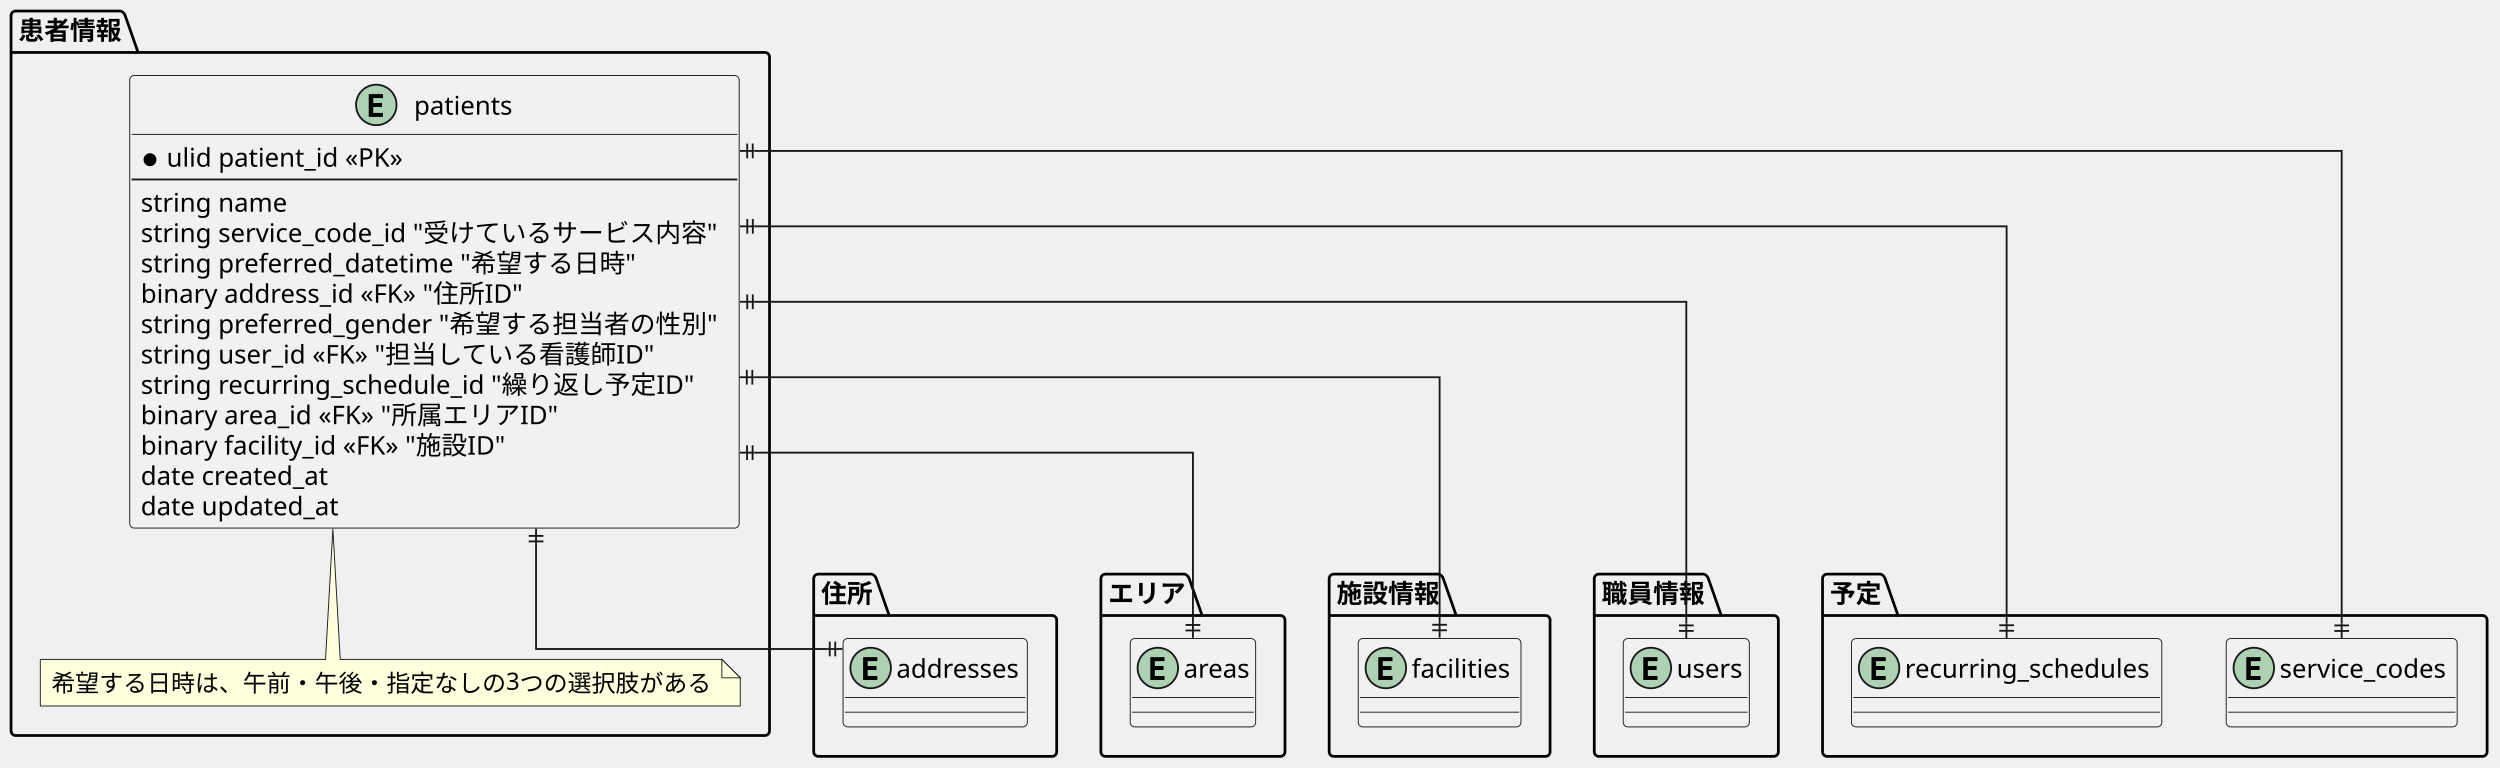
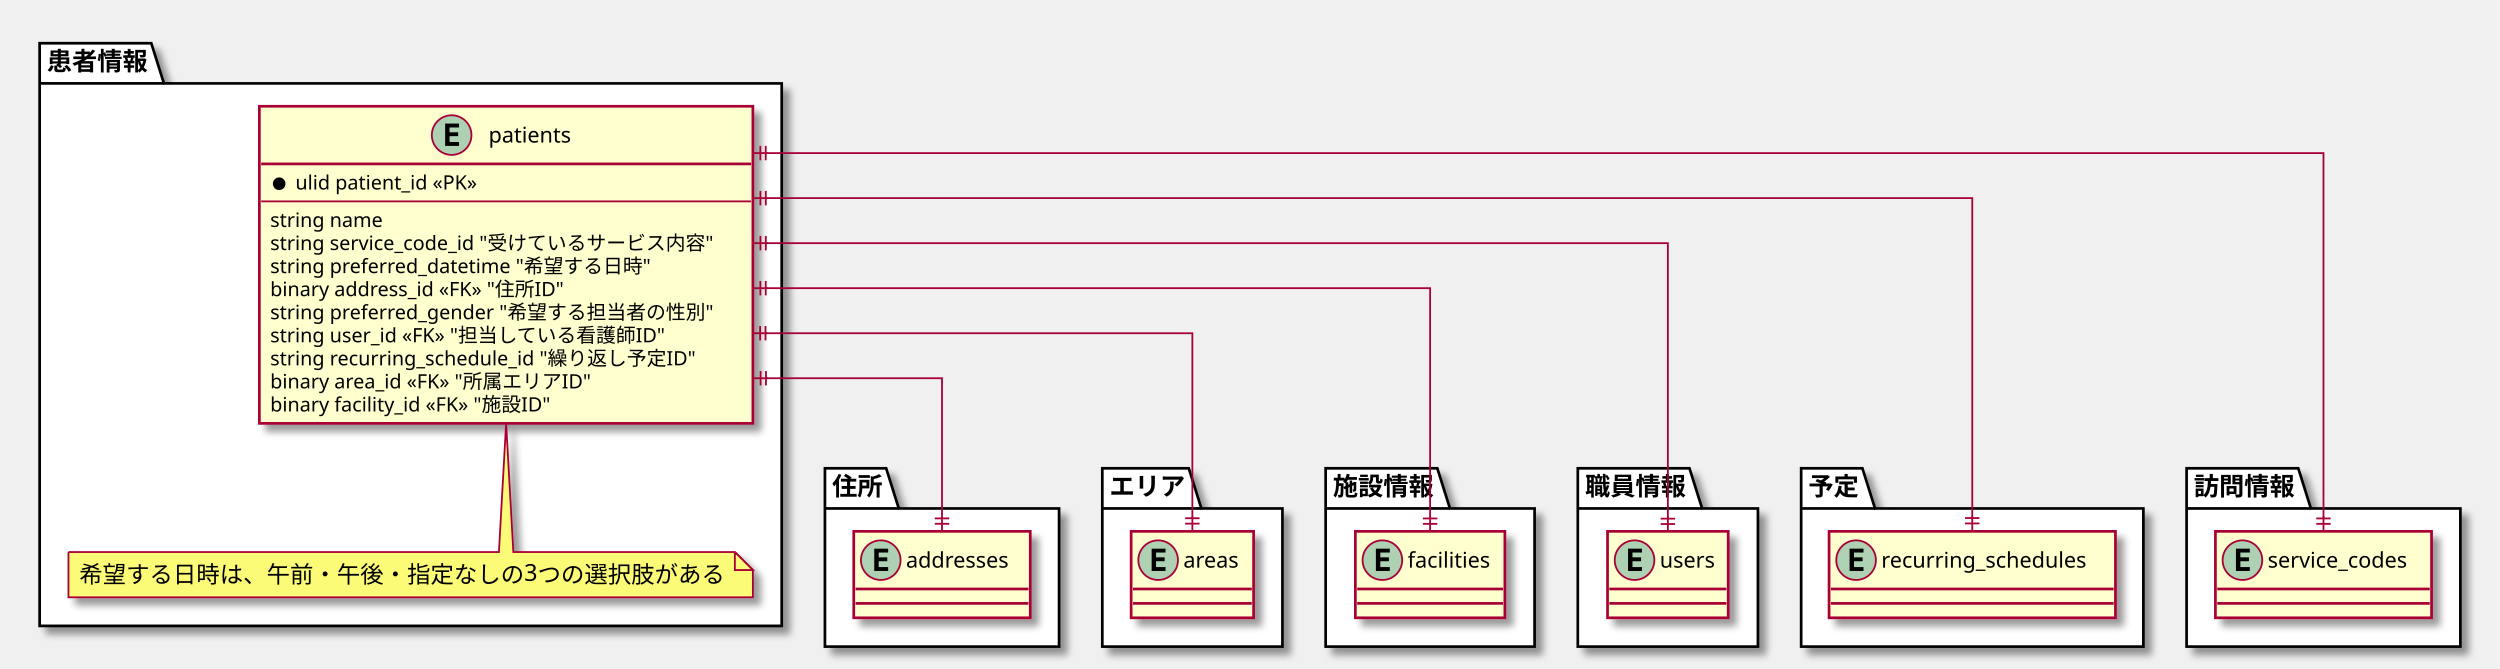
- <svg xmlns="http://www.w3.org/2000/svg" contentStyleType="text/css" height="417px" preserveAspectRatio="none" style="width:1358px;height:417px;background:#FFFFFF;" version="1.1" viewBox="0 0 1358 417" width="1358px" zoomAndPan="magnify">
-   <defs />
+ <svg xmlns="http://www.w3.org/2000/svg" contentScriptType="application/ecmascript" contentStyleType="text/css" height="371px" preserveAspectRatio="none" style="width:1388px;height:371px;" version="1.1" viewBox="0 0 1388 371" width="1388px" zoomAndPan="magnify">
+   <defs>
+     <filter height="300%" id="f12439yhw3rvkp" width="300%" x="-1" y="-1">
+       <feGaussianBlur result="blurOut" stdDeviation="2.0" />
+       <feColorMatrix in="blurOut" result="blurOut2" type="matrix" values="0 0 0 0 0 0 0 0 0 0 0 0 0 0 0 0 0 0 .4 0" />
+       <feOffset dx="4.0" dy="4.0" in="blurOut2" result="blurOut3" />
+       <feBlend in="SourceGraphic" in2="blurOut3" mode="normal" />
+     </filter>
+   </defs>
  <g>
-     <g id="cluster_患者情報">
-       <path d="M8.5,6 L65.5,6 A3.75,3.75 0 0 1 68,8.5 L75,28.488 L415.5,28.488 A2.5,2.5 0 0 1 418,30.988 L418,397.02 A2.5,2.5 0 0 1 415.5,399.52 L8.5,399.52 A2.5,2.5 0 0 1 6,397.02 L6,8.5 A2.5,2.5 0 0 1 8.5,6 " fill="none" style="stroke:#000000;stroke-width:1.5;" />
-       <line style="stroke:#000000;stroke-width:1.5;" x1="6" x2="75" y1="28.488" y2="28.488" />
-       <text fill="#000000" font-family="sans-serif" font-size="14" font-weight="bold" lengthAdjust="spacing" textLength="56" x="10" y="21.535">患者情報</text>
-     </g>
-     <g id="cluster_住所">
-       <path d="M444.5,311.86 L473.5,311.86 A3.75,3.75 0 0 1 476,314.36 L483,334.348 L571.5,334.348 A2.5,2.5 0 0 1 574,336.848 L574,408.36 A2.5,2.5 0 0 1 571.5,410.86 L444.5,410.86 A2.5,2.5 0 0 1 442,408.36 L442,314.36 A2.5,2.5 0 0 1 444.5,311.86 " fill="none" style="stroke:#000000;stroke-width:1.5;" />
-       <line style="stroke:#000000;stroke-width:1.5;" x1="442" x2="483" y1="334.348" y2="334.348" />
-       <text fill="#000000" font-family="sans-serif" font-size="14" font-weight="bold" lengthAdjust="spacing" textLength="28" x="446" y="327.395">住所</text>
-     </g>
-     <g id="cluster_エリア">
-       <path d="M600.5,311.86 L643.5,311.86 A3.75,3.75 0 0 1 646,314.36 L653,334.348 L695.5,334.348 A2.5,2.5 0 0 1 698,336.848 L698,408.36 A2.5,2.5 0 0 1 695.5,410.86 L600.5,410.86 A2.5,2.5 0 0 1 598,408.36 L598,314.36 A2.5,2.5 0 0 1 600.5,311.86 " fill="none" style="stroke:#000000;stroke-width:1.5;" />
-       <line style="stroke:#000000;stroke-width:1.5;" x1="598" x2="653" y1="334.348" y2="334.348" />
-       <text fill="#000000" font-family="sans-serif" font-size="14" font-weight="bold" lengthAdjust="spacing" textLength="42" x="602" y="327.395">エリア</text>
-     </g>
-     <g id="cluster_施設情報">
-       <path d="M724.5,311.86 L781.5,311.86 A3.75,3.75 0 0 1 784,314.36 L791,334.348 L839.5,334.348 A2.5,2.5 0 0 1 842,336.848 L842,408.36 A2.5,2.5 0 0 1 839.5,410.86 L724.5,410.86 A2.5,2.5 0 0 1 722,408.36 L722,314.36 A2.5,2.5 0 0 1 724.5,311.86 " fill="none" style="stroke:#000000;stroke-width:1.5;" />
-       <line style="stroke:#000000;stroke-width:1.5;" x1="722" x2="791" y1="334.348" y2="334.348" />
-       <text fill="#000000" font-family="sans-serif" font-size="14" font-weight="bold" lengthAdjust="spacing" textLength="56" x="726" y="327.395">施設情報</text>
-     </g>
-     <g id="cluster_職員情報">
-       <path d="M868.5,311.86 L925.5,311.86 A3.75,3.75 0 0 1 928,314.36 L935,334.348 L963.5,334.348 A2.5,2.5 0 0 1 966,336.848 L966,408.36 A2.5,2.5 0 0 1 963.5,410.86 L868.5,410.86 A2.5,2.5 0 0 1 866,408.36 L866,314.36 A2.5,2.5 0 0 1 868.5,311.86 " fill="none" style="stroke:#000000;stroke-width:1.5;" />
-       <line style="stroke:#000000;stroke-width:1.5;" x1="866" x2="935" y1="334.348" y2="334.348" />
-       <text fill="#000000" font-family="sans-serif" font-size="14" font-weight="bold" lengthAdjust="spacing" textLength="56" x="870" y="327.395">職員情報</text>
-     </g>
-     <g id="cluster_予定">
-       <path d="M992.5,311.86 L1021.5,311.86 A3.75,3.75 0 0 1 1024,314.36 L1031,334.348 L1348.5,334.348 A2.5,2.5 0 0 1 1351,336.848 L1351,408.36 A2.5,2.5 0 0 1 1348.5,410.86 L992.5,410.86 A2.5,2.5 0 0 1 990,408.36 L990,314.36 A2.5,2.5 0 0 1 992.5,311.86 " fill="none" style="stroke:#000000;stroke-width:1.5;" />
-       <line style="stroke:#000000;stroke-width:1.5;" x1="990" x2="1031" y1="334.348" y2="334.348" />
-       <text fill="#000000" font-family="sans-serif" font-size="14" font-weight="bold" lengthAdjust="spacing" textLength="28" x="994" y="327.395">予定</text>
-     </g>
-     <g id="elem_patients">
-       <rect codeLine="4" fill="#F1F1F1" height="245.859" id="patients" rx="2.5" ry="2.5" style="stroke:#181818;stroke-width:0.5;" width="331.054" x="70.47" y="41" />
-       <ellipse cx="204.403" cy="57" fill="#ADD1B2" rx="11" ry="11" style="stroke:#181818;stroke-width:1.0;" />
-       <path d="M208.017,63.5 L200.298,63.5 L200.298,51.107 L208.017,51.107 L208.017,53.265 L202.746,53.265 L202.746,55.938 L207.519,55.938 L207.519,58.096 L202.746,58.096 L202.746,61.342 L208.017,61.342 Z " fill="#000000" />
-       <text fill="#000000" font-family="sans-serif" font-size="14" lengthAdjust="spacing" textLength="54.688" x="224.903" y="62.291">patients</text>
-       <line style="stroke:#181818;stroke-width:0.5;" x1="71.47" x2="400.524" y1="73" y2="73" />
-       <ellipse cx="81.47" cy="86.744" fill="#000000" rx="3" ry="3" style="stroke:#000000;stroke-width:1.0;" />
-       <text fill="#000000" font-family="sans-serif" font-size="14" lengthAdjust="spacing" textLength="133.41" x="90.47" y="90.535">ulid patient_id «PK»</text>
-       <line style="stroke:#181818;stroke-width:1.0;" x1="71.47" x2="400.524" y1="97.488" y2="97.488" />
-       <text fill="#000000" font-family="sans-serif" font-size="14" lengthAdjust="spacing" textLength="81.286" x="76.47" y="115.023">string name</text>
-       <text fill="#000000" font-family="sans-serif" font-size="14" lengthAdjust="spacing" textLength="319.054" x="76.47" y="131.512">string service_code_id "受けているサービス内容"</text>
-       <text fill="#000000" font-family="sans-serif" font-size="14" lengthAdjust="spacing" textLength="272.973" x="76.47" y="148">string preferred_datetime "希望する日時"</text>
-       <text fill="#000000" font-family="sans-serif" font-size="14" lengthAdjust="spacing" textLength="212.919" x="76.47" y="164.488">binary address_id «FK» "住所ID"</text>
-       <text fill="#000000" font-family="sans-serif" font-size="14" lengthAdjust="spacing" textLength="316.798" x="76.47" y="180.977">string preferred_gender "希望する担当者の性別"</text>
-       <text fill="#000000" font-family="sans-serif" font-size="14" lengthAdjust="spacing" textLength="284.361" x="76.47" y="197.465">string user_id «FK» "担当している看護師ID"</text>
-       <text fill="#000000" font-family="sans-serif" font-size="14" lengthAdjust="spacing" textLength="306.715" x="76.47" y="213.953">string recurring_schedule_id "繰り返し予定ID"</text>
-       <text fill="#000000" font-family="sans-serif" font-size="14" lengthAdjust="spacing" textLength="230.754" x="76.47" y="230.441">binary area_id «FK» "所属エリアID"</text>
-       <text fill="#000000" font-family="sans-serif" font-size="14" lengthAdjust="spacing" textLength="204.504" x="76.47" y="246.93">binary facility_id «FK» "施設ID"</text>
-       <text fill="#000000" font-family="sans-serif" font-size="14" lengthAdjust="spacing" textLength="104.255" x="76.47" y="263.418">date created_at</text>
-       <text fill="#000000" font-family="sans-serif" font-size="14" lengthAdjust="spacing" textLength="109.867" x="76.47" y="279.906">date updated_at</text>
-     </g>
-     <g id="elem_GMN4">
-       <path d="M21.89,358.2 L21.89,383.51 A0,0 0 0 0 21.89,383.51 L402.11,383.51 A0,0 0 0 0 402.11,383.51 L402.11,368.2 L392.11,358.2 L184.82,358.2 L180.82,287.29 L176.82,358.2 L21.89,358.2 A0,0 0 0 0 21.89,358.2 " fill="#FEFFDD" style="stroke:#181818;stroke-width:0.5;" />
-       <path d="M392.11,358.2 L392.11,368.2 L402.11,368.2 L392.11,358.2 " fill="#FEFFDD" style="stroke:#181818;stroke-width:0.5;" />
-       <text fill="#000000" font-family="sans-serif" font-size="13" lengthAdjust="spacing" textLength="359.22" x="27.89" y="375.768">希望する日時は、午前・午後・指定なしの3つの選択肢がある</text>
-     </g>
-     <g id="elem_addresses">
-       <rect codeLine="25" fill="#F1F1F1" height="48" id="addresses" rx="2.5" ry="2.5" style="stroke:#181818;stroke-width:0.5;" width="100.093" x="457.95" y="346.86" />
-       <ellipse cx="472.95" cy="362.86" fill="#ADD1B2" rx="11" ry="11" style="stroke:#181818;stroke-width:1.0;" />
-       <path d="M476.564,369.36 L468.844,369.36 L468.844,356.967 L476.564,356.967 L476.564,359.125 L471.293,359.125 L471.293,361.798 L476.066,361.798 L476.066,363.956 L471.293,363.956 L471.293,367.202 L476.564,367.202 Z " fill="#000000" />
-       <text fill="#000000" font-family="sans-serif" font-size="14" lengthAdjust="spacing" textLength="68.093" x="486.95" y="368.151">addresses</text>
-       <line style="stroke:#181818;stroke-width:0.5;" x1="458.95" x2="557.043" y1="378.86" y2="378.86" />
-       <line style="stroke:#181818;stroke-width:0.5;" x1="458.95" x2="557.043" y1="386.86" y2="386.86" />
-     </g>
-     <g id="elem_areas">
-       <rect codeLine="29" fill="#F1F1F1" height="48" id="areas" rx="2.5" ry="2.5" style="stroke:#181818;stroke-width:0.5;" width="68.128" x="613.94" y="346.86" />
-       <ellipse cx="628.94" cy="362.86" fill="#ADD1B2" rx="11" ry="11" style="stroke:#181818;stroke-width:1.0;" />
-       <path d="M632.554,369.36 L624.835,369.36 L624.835,356.967 L632.554,356.967 L632.554,359.125 L627.283,359.125 L627.283,361.798 L632.056,361.798 L632.056,363.956 L627.283,363.956 L627.283,367.202 L632.554,367.202 Z " fill="#000000" />
-       <text fill="#000000" font-family="sans-serif" font-size="14" lengthAdjust="spacing" textLength="36.128" x="642.94" y="368.151">areas</text>
-       <line style="stroke:#181818;stroke-width:0.5;" x1="614.94" x2="681.068" y1="378.86" y2="378.86" />
-       <line style="stroke:#181818;stroke-width:0.5;" x1="614.94" x2="681.068" y1="386.86" y2="386.86" />
-     </g>
-     <g id="elem_facilities">
-       <rect codeLine="33" fill="#F1F1F1" height="48" id="facilities" rx="2.5" ry="2.5" style="stroke:#181818;stroke-width:0.5;" width="88.41" x="737.79" y="346.86" />
-       <ellipse cx="752.79" cy="362.86" fill="#ADD1B2" rx="11" ry="11" style="stroke:#181818;stroke-width:1.0;" />
-       <path d="M756.404,369.36 L748.684,369.36 L748.684,356.967 L756.404,356.967 L756.404,359.125 L751.133,359.125 L751.133,361.798 L755.906,361.798 L755.906,363.956 L751.133,363.956 L751.133,367.202 L756.404,367.202 Z " fill="#000000" />
-       <text fill="#000000" font-family="sans-serif" font-size="14" lengthAdjust="spacing" textLength="56.41" x="766.79" y="368.151">facilities</text>
-       <line style="stroke:#181818;stroke-width:0.5;" x1="738.79" x2="825.2" y1="378.86" y2="378.86" />
-       <line style="stroke:#181818;stroke-width:0.5;" x1="738.79" x2="825.2" y1="386.86" y2="386.86" />
-     </g>
-     <g id="elem_users">
-       <rect codeLine="37" fill="#F1F1F1" height="48" id="users" rx="2.5" ry="2.5" style="stroke:#181818;stroke-width:0.5;" width="68.49" x="881.75" y="346.86" />
-       <ellipse cx="896.75" cy="362.86" fill="#ADD1B2" rx="11" ry="11" style="stroke:#181818;stroke-width:1.0;" />
-       <path d="M900.364,369.36 L892.644,369.36 L892.644,356.967 L900.364,356.967 L900.364,359.125 L895.093,359.125 L895.093,361.798 L899.866,361.798 L899.866,363.956 L895.093,363.956 L895.093,367.202 L900.364,367.202 Z " fill="#000000" />
-       <text fill="#000000" font-family="sans-serif" font-size="14" lengthAdjust="spacing" textLength="36.49" x="910.75" y="368.151">users</text>
-       <line style="stroke:#181818;stroke-width:0.5;" x1="882.75" x2="949.24" y1="378.86" y2="378.86" />
-       <line style="stroke:#181818;stroke-width:0.5;" x1="882.75" x2="949.24" y1="386.86" y2="386.86" />
-     </g>
-     <g id="elem_recurring_schedules">
-       <rect codeLine="41" fill="#F1F1F1" height="48" id="recurring_schedules" rx="2.5" ry="2.5" style="stroke:#181818;stroke-width:0.5;" width="168.589" x="1005.71" y="346.86" />
-       <ellipse cx="1020.71" cy="362.86" fill="#ADD1B2" rx="11" ry="11" style="stroke:#181818;stroke-width:1.0;" />
-       <path d="M1024.324,369.36 L1016.605,369.36 L1016.605,356.967 L1024.324,356.967 L1024.324,359.125 L1019.053,359.125 L1019.053,361.798 L1023.826,361.798 L1023.826,363.956 L1019.053,363.956 L1019.053,367.202 L1024.324,367.202 Z " fill="#000000" />
-       <text fill="#000000" font-family="sans-serif" font-size="14" lengthAdjust="spacing" textLength="136.589" x="1034.71" y="368.151">recurring_schedules</text>
-       <line style="stroke:#181818;stroke-width:0.5;" x1="1006.71" x2="1173.299" y1="378.86" y2="378.86" />
-       <line style="stroke:#181818;stroke-width:0.5;" x1="1006.71" x2="1173.299" y1="386.86" y2="386.86" />
-     </g>
-     <g id="elem_service_codes">
-       <rect codeLine="42" fill="#F1F1F1" height="48" id="service_codes" rx="2.5" ry="2.5" style="stroke:#181818;stroke-width:0.5;" width="125.447" x="1209.28" y="346.86" />
-       <ellipse cx="1224.28" cy="362.86" fill="#ADD1B2" rx="11" ry="11" style="stroke:#181818;stroke-width:1.0;" />
-       <path d="M1227.894,369.36 L1220.175,369.36 L1220.175,356.967 L1227.894,356.967 L1227.894,359.125 L1222.623,359.125 L1222.623,361.798 L1227.396,361.798 L1227.396,363.956 L1222.623,363.956 L1222.623,367.202 L1227.894,367.202 Z " fill="#000000" />
-       <text fill="#000000" font-family="sans-serif" font-size="14" lengthAdjust="spacing" textLength="93.447" x="1238.28" y="368.151">service_codes</text>
-       <line style="stroke:#181818;stroke-width:0.5;" x1="1210.28" x2="1333.727" y1="378.86" y2="378.86" />
-       <line style="stroke:#181818;stroke-width:0.5;" x1="1210.28" x2="1333.727" y1="386.86" y2="386.86" />
-     </g>
-     <g id="link_patients_facilities">
-       <path codeLine="45" d="M409.67,204.91 C570.34,204.91 782,204.91 782,204.91 C782,204.91 782,292.21 782,338.37 " fill="none" id="patients-facilities" style="stroke:#181818;stroke-width:1.0;" />
-       <line style="stroke:#181818;stroke-width:1.0;" x1="405.67" x2="405.67" y1="208.91" y2="200.91" />
-       <line style="stroke:#181818;stroke-width:1.0;" x1="408.67" x2="408.67" y1="208.91" y2="200.91" />
-       <line style="stroke:#181818;stroke-width:1.0;" x1="409.67" x2="401.67" y1="204.91" y2="204.91" />
-       <line style="stroke:#181818;stroke-width:1.0;" x1="786" x2="778" y1="342.37" y2="342.37" />
-       <line style="stroke:#181818;stroke-width:1.0;" x1="786" x2="778" y1="339.37" y2="339.37" />
-       <line style="stroke:#181818;stroke-width:1.0;" x1="782" x2="782" y1="338.37" y2="346.37" />
-     </g>
-     <g id="link_patients_areas">
-       <path codeLine="46" d="M409.8,245.88 C524.28,245.88 648,245.88 648,245.88 C648,245.88 648,302.1 648,338.47 " fill="none" id="patients-areas" style="stroke:#181818;stroke-width:1.0;" />
-       <line style="stroke:#181818;stroke-width:1.0;" x1="405.8" x2="405.8" y1="249.88" y2="241.88" />
-       <line style="stroke:#181818;stroke-width:1.0;" x1="408.8" x2="408.8" y1="249.88" y2="241.88" />
-       <line style="stroke:#181818;stroke-width:1.0;" x1="409.8" x2="401.8" y1="245.88" y2="245.88" />
-       <line style="stroke:#181818;stroke-width:1.0;" x1="652" x2="644" y1="342.47" y2="342.47" />
-       <line style="stroke:#181818;stroke-width:1.0;" x1="652" x2="644" y1="339.47" y2="339.47" />
-       <line style="stroke:#181818;stroke-width:1.0;" x1="648" x2="648" y1="338.47" y2="346.47" />
-     </g>
-     <g id="link_patients_addresses">
-       <path codeLine="47" d="M291.18,295.1 C291.18,330.88 291.18,352.53 291.18,352.53 C291.18,352.53 385.66,352.53 449.71,352.53 " fill="none" id="patients-addresses" style="stroke:#181818;stroke-width:1.0;" />
-       <line style="stroke:#181818;stroke-width:1.0;" x1="287.18" x2="295.18" y1="291.1" y2="291.1" />
-       <line style="stroke:#181818;stroke-width:1.0;" x1="287.18" x2="295.18" y1="294.1" y2="294.1" />
-       <line style="stroke:#181818;stroke-width:1.0;" x1="291.18" x2="291.18" y1="295.1" y2="287.1" />
-       <line style="stroke:#181818;stroke-width:1.0;" x1="453.71" x2="453.71" y1="348.53" y2="356.53" />
-       <line style="stroke:#181818;stroke-width:1.0;" x1="450.71" x2="450.71" y1="348.53" y2="356.53" />
-       <line style="stroke:#181818;stroke-width:1.0;" x1="449.71" x2="457.71" y1="352.53" y2="352.53" />
-     </g>
-     <g id="link_patients_service_codes">
-       <path codeLine="48" d="M409.88,81.98 C702.55,81.98 1272,81.98 1272,81.98 C1272,81.98 1272,269.3 1272,338.73 " fill="none" id="patients-service_codes" style="stroke:#181818;stroke-width:1.0;" />
-       <line style="stroke:#181818;stroke-width:1.0;" x1="405.88" x2="405.88" y1="85.98" y2="77.98" />
-       <line style="stroke:#181818;stroke-width:1.0;" x1="408.88" x2="408.88" y1="85.98" y2="77.98" />
-       <line style="stroke:#181818;stroke-width:1.0;" x1="409.88" x2="401.88" y1="81.98" y2="81.98" />
-       <line style="stroke:#181818;stroke-width:1.0;" x1="1276" x2="1268" y1="342.73" y2="342.73" />
-       <line style="stroke:#181818;stroke-width:1.0;" x1="1276" x2="1268" y1="339.73" y2="339.73" />
-       <line style="stroke:#181818;stroke-width:1.0;" x1="1272" x2="1272" y1="338.73" y2="346.73" />
-     </g>
-     <g id="link_patients_users">
-       <path codeLine="49" d="M409.91,163.93 C611.21,163.93 916,163.93 916,163.93 C916,163.93 916,284.13 916,338.72 " fill="none" id="patients-users" style="stroke:#181818;stroke-width:1.0;" />
-       <line style="stroke:#181818;stroke-width:1.0;" x1="405.91" x2="405.91" y1="167.93" y2="159.93" />
-       <line style="stroke:#181818;stroke-width:1.0;" x1="408.91" x2="408.91" y1="167.93" y2="159.93" />
-       <line style="stroke:#181818;stroke-width:1.0;" x1="409.91" x2="401.91" y1="163.93" y2="163.93" />
-       <line style="stroke:#181818;stroke-width:1.0;" x1="920" x2="912" y1="342.72" y2="342.72" />
-       <line style="stroke:#181818;stroke-width:1.0;" x1="920" x2="912" y1="339.72" y2="339.72" />
-       <line style="stroke:#181818;stroke-width:1.0;" x1="916" x2="916" y1="338.72" y2="346.72" />
-     </g>
-     <g id="link_patients_recurring_schedules">
-       <path codeLine="50" d="M409.93,122.95 C658.32,122.95 1090,122.95 1090,122.95 C1090,122.95 1090,276.26 1090,338.64 " fill="none" id="patients-recurring_schedules" style="stroke:#181818;stroke-width:1.0;" />
-       <line style="stroke:#181818;stroke-width:1.0;" x1="405.93" x2="405.93" y1="126.95" y2="118.95" />
-       <line style="stroke:#181818;stroke-width:1.0;" x1="408.93" x2="408.93" y1="126.95" y2="118.95" />
-       <line style="stroke:#181818;stroke-width:1.0;" x1="409.93" x2="401.93" y1="122.95" y2="122.95" />
-       <line style="stroke:#181818;stroke-width:1.0;" x1="1094" x2="1086" y1="342.64" y2="342.64" />
-       <line style="stroke:#181818;stroke-width:1.0;" x1="1094" x2="1086" y1="339.64" y2="339.64" />
-       <line style="stroke:#181818;stroke-width:1.0;" x1="1090" x2="1090" y1="338.64" y2="346.64" />
-     </g>
+     <polygon fill="#FFFFFF" filter="url(#f12439yhw3rvkp)" points="22,24,84,24,91,46.297,434,46.297,434,347.5,22,347.5,22,24" style="stroke: #000000; stroke-width: 1.5;" />
+     <line style="stroke: #000000; stroke-width: 1.5;" x1="22" x2="91" y1="46.297" y2="46.297" />
+     <text fill="#000000" font-family="sans-serif" font-size="14" font-weight="bold" lengthAdjust="spacingAndGlyphs" textLength="56" x="26" y="38.995">患者情報</text>
+     <polygon fill="#FFFFFF" filter="url(#f12439yhw3rvkp)" points="458,260,492,260,499,282.297,588,282.297,588,359,458,359,458,260" style="stroke: #000000; stroke-width: 1.5;" />
+     <line style="stroke: #000000; stroke-width: 1.5;" x1="458" x2="499" y1="282.297" y2="282.297" />
+     <text fill="#000000" font-family="sans-serif" font-size="14" font-weight="bold" lengthAdjust="spacingAndGlyphs" textLength="28" x="462" y="274.995">住所</text>
+     <polygon fill="#FFFFFF" filter="url(#f12439yhw3rvkp)" points="612,260,660,260,667,282.297,712,282.297,712,359,612,359,612,260" style="stroke: #000000; stroke-width: 1.5;" />
+     <line style="stroke: #000000; stroke-width: 1.5;" x1="612" x2="667" y1="282.297" y2="282.297" />
+     <text fill="#000000" font-family="sans-serif" font-size="14" font-weight="bold" lengthAdjust="spacingAndGlyphs" textLength="42" x="616" y="274.995">エリア</text>
+     <polygon fill="#FFFFFF" filter="url(#f12439yhw3rvkp)" points="736,260,798,260,805,282.297,852,282.297,852,359,736,359,736,260" style="stroke: #000000; stroke-width: 1.5;" />
+     <line style="stroke: #000000; stroke-width: 1.5;" x1="736" x2="805" y1="282.297" y2="282.297" />
+     <text fill="#000000" font-family="sans-serif" font-size="14" font-weight="bold" lengthAdjust="spacingAndGlyphs" textLength="56" x="740" y="274.995">施設情報</text>
+     <polygon fill="#FFFFFF" filter="url(#f12439yhw3rvkp)" points="876,260,938,260,945,282.297,976,282.297,976,359,876,359,876,260" style="stroke: #000000; stroke-width: 1.5;" />
+     <line style="stroke: #000000; stroke-width: 1.5;" x1="876" x2="945" y1="282.297" y2="282.297" />
+     <text fill="#000000" font-family="sans-serif" font-size="14" font-weight="bold" lengthAdjust="spacingAndGlyphs" textLength="56" x="880" y="274.995">職員情報</text>
+     <polygon fill="#FFFFFF" filter="url(#f12439yhw3rvkp)" points="1000,260,1034,260,1041,282.297,1190,282.297,1190,359,1000,359,1000,260" style="stroke: #000000; stroke-width: 1.5;" />
+     <line style="stroke: #000000; stroke-width: 1.5;" x1="1000" x2="1041" y1="282.297" y2="282.297" />
+     <text fill="#000000" font-family="sans-serif" font-size="14" font-weight="bold" lengthAdjust="spacingAndGlyphs" textLength="28" x="1004" y="274.995">予定</text>
+     <polygon fill="#FFFFFF" filter="url(#f12439yhw3rvkp)" points="1214,260,1276,260,1283,282.297,1366,282.297,1366,359,1214,359,1214,260" style="stroke: #000000; stroke-width: 1.5;" />
+     <line style="stroke: #000000; stroke-width: 1.5;" x1="1214" x2="1283" y1="282.297" y2="282.297" />
+     <text fill="#000000" font-family="sans-serif" font-size="14" font-weight="bold" lengthAdjust="spacingAndGlyphs" textLength="56" x="1218" y="274.995">訪問情報</text>
+     <rect fill="#FEFECE" filter="url(#f12439yhw3rvkp)" height="176.047" id="patients" style="stroke: #A80036; stroke-width: 1.5;" width="274" x="144" y="59" />
+     <ellipse cx="250.75" cy="75" fill="#ADD1B2" rx="11" ry="11" style="stroke: #A80036; stroke-width: 1.0;" />
+     <path d="M254.859,81 L247.141,81 L247.141,68.609 L254.859,68.609 L254.859,70.766 L249.594,70.766 L249.594,73.438 L254.359,73.438 L254.359,75.594 L249.594,75.594 L249.594,78.844 L254.859,78.844 L254.859,81 Z " />
+     <text fill="#000000" font-family="sans-serif" font-size="12" lengthAdjust="spacingAndGlyphs" textLength="52" x="271.25" y="79.154">patients</text>
+     <line style="stroke: #A80036; stroke-width: 1.5;" x1="145" x2="417" y1="91" y2="91" />
+     <ellipse cx="155" cy="102" fill="#000000" rx="3" ry="3" style="stroke: #000000; stroke-width: 1.0;" />
+     <text fill="#000000" font-family="sans-serif" font-size="11" lengthAdjust="spacingAndGlyphs" textLength="111" x="164" y="105.21">ulid patient_id «PK»</text>
+     <line style="stroke: #A80036; stroke-width: 1.0;" x1="145" x2="417" y1="111.805" y2="111.805" />
+     <text fill="#000000" font-family="sans-serif" font-size="11" lengthAdjust="spacingAndGlyphs" textLength="69" x="150" y="126.015">string name</text>
+     <text fill="#000000" font-family="sans-serif" font-size="11" lengthAdjust="spacingAndGlyphs" textLength="262" x="150" y="138.82">string service_code_id "受けているサービス内容"</text>
+     <text fill="#000000" font-family="sans-serif" font-size="11" lengthAdjust="spacingAndGlyphs" textLength="227" x="150" y="151.625">string preferred_datetime "希望する日時"</text>
+     <text fill="#000000" font-family="sans-serif" font-size="11" lengthAdjust="spacingAndGlyphs" textLength="180" x="150" y="164.429">binary address_id «FK» "住所ID"</text>
+     <text fill="#000000" font-family="sans-serif" font-size="11" lengthAdjust="spacingAndGlyphs" textLength="261" x="150" y="177.234">string preferred_gender "希望する担当者の性別"</text>
+     <text fill="#000000" font-family="sans-serif" font-size="11" lengthAdjust="spacingAndGlyphs" textLength="234" x="150" y="190.039">string user_id «FK» "担当している看護師ID"</text>
+     <text fill="#000000" font-family="sans-serif" font-size="11" lengthAdjust="spacingAndGlyphs" textLength="253" x="150" y="202.843">string recurring_schedule_id "繰り返し予定ID"</text>
+     <text fill="#000000" font-family="sans-serif" font-size="11" lengthAdjust="spacingAndGlyphs" textLength="192" x="150" y="215.648">binary area_id «FK» "所属エリアID"</text>
+     <text fill="#000000" font-family="sans-serif" font-size="11" lengthAdjust="spacingAndGlyphs" textLength="169" x="150" y="228.453">binary facility_id «FK» "施設ID"</text>
+     <path d="M38,306.5 L38,331.633 A0,0 0 0 0 38,331.633 L418,331.633 A0,0 0 0 0 418,331.633 L418,316.5 L408,306.5 L285,306.5 L281,235.02 L277,306.5 L38,306.5 A0,0 0 0 0 38,306.5 " fill="#FBFB77" filter="url(#f12439yhw3rvkp)" style="stroke: #A80036; stroke-width: 1.0;" />
+     <path d="M408,306.5 L408,316.5 L418,316.5 L408,306.5 " fill="#FBFB77" style="stroke: #A80036; stroke-width: 1.0;" />
+     <text fill="#000000" font-family="sans-serif" font-size="13" lengthAdjust="spacingAndGlyphs" textLength="359" x="44" y="323.567">希望する日時は、午前・午後・指定なしの3つの選択肢がある</text>
+     <rect fill="#FEFECE" filter="url(#f12439yhw3rvkp)" height="48" id="addresses" style="stroke: #A80036; stroke-width: 1.5;" width="98" x="474" y="295" />
+     <ellipse cx="489" cy="311" fill="#ADD1B2" rx="11" ry="11" style="stroke: #A80036; stroke-width: 1.0;" />
+     <path d="M493.109,317 L485.391,317 L485.391,304.609 L493.109,304.609 L493.109,306.766 L487.844,306.766 L487.844,309.438 L492.609,309.438 L492.609,311.594 L487.844,311.594 L487.844,314.844 L493.109,314.844 L493.109,317 Z " />
+     <text fill="#000000" font-family="sans-serif" font-size="12" lengthAdjust="spacingAndGlyphs" textLength="66" x="503" y="315.154">addresses</text>
+     <line style="stroke: #A80036; stroke-width: 1.5;" x1="475" x2="571" y1="327" y2="327" />
+     <line style="stroke: #A80036; stroke-width: 1.5;" x1="475" x2="571" y1="335" y2="335" />
+     <rect fill="#FEFECE" filter="url(#f12439yhw3rvkp)" height="48" id="areas" style="stroke: #A80036; stroke-width: 1.5;" width="68" x="628" y="295" />
+     <ellipse cx="643" cy="311" fill="#ADD1B2" rx="11" ry="11" style="stroke: #A80036; stroke-width: 1.0;" />
+     <path d="M647.109,317 L639.391,317 L639.391,304.609 L647.109,304.609 L647.109,306.766 L641.844,306.766 L641.844,309.438 L646.609,309.438 L646.609,311.594 L641.844,311.594 L641.844,314.844 L647.109,314.844 L647.109,317 Z " />
+     <text fill="#000000" font-family="sans-serif" font-size="12" lengthAdjust="spacingAndGlyphs" textLength="36" x="657" y="315.154">areas</text>
+     <line style="stroke: #A80036; stroke-width: 1.5;" x1="629" x2="695" y1="327" y2="327" />
+     <line style="stroke: #A80036; stroke-width: 1.5;" x1="629" x2="695" y1="335" y2="335" />
+     <rect fill="#FEFECE" filter="url(#f12439yhw3rvkp)" height="48" id="facilities" style="stroke: #A80036; stroke-width: 1.5;" width="83" x="752.5" y="295" />
+     <ellipse cx="767.5" cy="311" fill="#ADD1B2" rx="11" ry="11" style="stroke: #A80036; stroke-width: 1.0;" />
+     <path d="M771.609,317 L763.891,317 L763.891,304.609 L771.609,304.609 L771.609,306.766 L766.344,306.766 L766.344,309.438 L771.109,309.438 L771.109,311.594 L766.344,311.594 L766.344,314.844 L771.609,314.844 L771.609,317 Z " />
+     <text fill="#000000" font-family="sans-serif" font-size="12" lengthAdjust="spacingAndGlyphs" textLength="51" x="781.5" y="315.154">facilities</text>
+     <line style="stroke: #A80036; stroke-width: 1.5;" x1="753.5" x2="834.5" y1="327" y2="327" />
+     <line style="stroke: #A80036; stroke-width: 1.5;" x1="753.5" x2="834.5" y1="335" y2="335" />
+     <rect fill="#FEFECE" filter="url(#f12439yhw3rvkp)" height="48" id="users" style="stroke: #A80036; stroke-width: 1.5;" width="67" x="892.5" y="295" />
+     <ellipse cx="907.5" cy="311" fill="#ADD1B2" rx="11" ry="11" style="stroke: #A80036; stroke-width: 1.0;" />
+     <path d="M911.609,317 L903.891,317 L903.891,304.609 L911.609,304.609 L911.609,306.766 L906.344,306.766 L906.344,309.438 L911.109,309.438 L911.109,311.594 L906.344,311.594 L906.344,314.844 L911.609,314.844 L911.609,317 Z " />
+     <text fill="#000000" font-family="sans-serif" font-size="12" lengthAdjust="spacingAndGlyphs" textLength="35" x="921.5" y="315.154">users</text>
+     <line style="stroke: #A80036; stroke-width: 1.5;" x1="893.5" x2="958.5" y1="327" y2="327" />
+     <line style="stroke: #A80036; stroke-width: 1.5;" x1="893.5" x2="958.5" y1="335" y2="335" />
+     <rect fill="#FEFECE" filter="url(#f12439yhw3rvkp)" height="48" id="recurring_schedules" style="stroke: #A80036; stroke-width: 1.5;" width="159" x="1015.5" y="295" />
+     <ellipse cx="1030.5" cy="311" fill="#ADD1B2" rx="11" ry="11" style="stroke: #A80036; stroke-width: 1.0;" />
+     <path d="M1034.609,317 L1026.891,317 L1026.891,304.609 L1034.609,304.609 L1034.609,306.766 L1029.344,306.766 L1029.344,309.438 L1034.109,309.438 L1034.109,311.594 L1029.344,311.594 L1029.344,314.844 L1034.609,314.844 L1034.609,317 Z " />
+     <text fill="#000000" font-family="sans-serif" font-size="12" lengthAdjust="spacingAndGlyphs" textLength="127" x="1044.5" y="315.154">recurring_schedules</text>
+     <line style="stroke: #A80036; stroke-width: 1.5;" x1="1016.5" x2="1173.5" y1="327" y2="327" />
+     <line style="stroke: #A80036; stroke-width: 1.5;" x1="1016.5" x2="1173.5" y1="335" y2="335" />
+     <rect fill="#FEFECE" filter="url(#f12439yhw3rvkp)" height="48" id="service_codes" style="stroke: #A80036; stroke-width: 1.5;" width="120" x="1230" y="295" />
+     <ellipse cx="1245" cy="311" fill="#ADD1B2" rx="11" ry="11" style="stroke: #A80036; stroke-width: 1.0;" />
+     <path d="M1249.109,317 L1241.391,317 L1241.391,304.609 L1249.109,304.609 L1249.109,306.766 L1243.844,306.766 L1243.844,309.438 L1248.609,309.438 L1248.609,311.594 L1243.844,311.594 L1243.844,314.844 L1249.109,314.844 L1249.109,317 Z " />
+     <text fill="#000000" font-family="sans-serif" font-size="12" lengthAdjust="spacingAndGlyphs" textLength="88" x="1259" y="315.154">service_codes</text>
+     <line style="stroke: #A80036; stroke-width: 1.5;" x1="1231" x2="1349" y1="327" y2="327" />
+     <line style="stroke: #A80036; stroke-width: 1.5;" x1="1231" x2="1349" y1="335" y2="335" />
+     <path d="M425.14,160 C425.14,160 794,160 794,160 C794,160 794,287.85 794,287.85 " fill="none" id="patients-facilities" style="stroke: #A80036; stroke-width: 1.0;" />
+     <line style="stroke: #A80036; stroke-width: 1.0;" x1="798" x2="790" y1="290.85" y2="290.85" />
+     <line style="stroke: #A80036; stroke-width: 1.0;" x1="798" x2="790" y1="287.85" y2="287.85" />
+     <line style="stroke: #A80036; stroke-width: 1.0;" x1="794" x2="794" y1="286.85" y2="294.85" />
+     <line style="stroke: #A80036; stroke-width: 1.0;" x1="422.14" x2="422.14" y1="164" y2="156" />
+     <line style="stroke: #A80036; stroke-width: 1.0;" x1="425.14" x2="425.14" y1="164" y2="156" />
+     <line style="stroke: #A80036; stroke-width: 1.0;" x1="426.14" x2="418.14" y1="160" y2="160" />
+     <path d="M425.01,185 C425.01,185 662,185 662,185 C662,185 662,287.73 662,287.73 " fill="none" id="patients-areas" style="stroke: #A80036; stroke-width: 1.0;" />
+     <line style="stroke: #A80036; stroke-width: 1.0;" x1="666" x2="658" y1="290.73" y2="290.73" />
+     <line style="stroke: #A80036; stroke-width: 1.0;" x1="666" x2="658" y1="287.73" y2="287.73" />
+     <line style="stroke: #A80036; stroke-width: 1.0;" x1="662" x2="662" y1="286.73" y2="294.73" />
+     <line style="stroke: #A80036; stroke-width: 1.0;" x1="422.01" x2="422.01" y1="189" y2="181" />
+     <line style="stroke: #A80036; stroke-width: 1.0;" x1="425.01" x2="425.01" y1="189" y2="181" />
+     <line style="stroke: #A80036; stroke-width: 1.0;" x1="426.01" x2="418.01" y1="185" y2="185" />
+     <path d="M425.26,210 C425.26,210 523,210 523,210 C523,210 523,287.81 523,287.81 " fill="none" id="patients-addresses" style="stroke: #A80036; stroke-width: 1.0;" />
+     <line style="stroke: #A80036; stroke-width: 1.0;" x1="527" x2="519" y1="290.81" y2="290.81" />
+     <line style="stroke: #A80036; stroke-width: 1.0;" x1="527" x2="519" y1="287.81" y2="287.81" />
+     <line style="stroke: #A80036; stroke-width: 1.0;" x1="523" x2="523" y1="286.81" y2="294.81" />
+     <line style="stroke: #A80036; stroke-width: 1.0;" x1="422.26" x2="422.26" y1="214" y2="206" />
+     <line style="stroke: #A80036; stroke-width: 1.0;" x1="425.26" x2="425.26" y1="214" y2="206" />
+     <line style="stroke: #A80036; stroke-width: 1.0;" x1="426.26" x2="418.26" y1="210" y2="210" />
+     <path d="M425.13,85 C425.13,85 1290,85 1290,85 C1290,85 1290,287.84 1290,287.84 " fill="none" id="patients-service_codes" style="stroke: #A80036; stroke-width: 1.0;" />
+     <line style="stroke: #A80036; stroke-width: 1.0;" x1="1294" x2="1286" y1="290.84" y2="290.84" />
+     <line style="stroke: #A80036; stroke-width: 1.0;" x1="1294" x2="1286" y1="287.84" y2="287.84" />
+     <line style="stroke: #A80036; stroke-width: 1.0;" x1="1290" x2="1290" y1="286.84" y2="294.84" />
+     <line style="stroke: #A80036; stroke-width: 1.0;" x1="422.13" x2="422.13" y1="89" y2="81" />
+     <line style="stroke: #A80036; stroke-width: 1.0;" x1="425.13" x2="425.13" y1="89" y2="81" />
+     <line style="stroke: #A80036; stroke-width: 1.0;" x1="426.13" x2="418.13" y1="85" y2="85" />
+     <path d="M425.18,135 C425.18,135 926,135 926,135 C926,135 926,287.95 926,287.95 " fill="none" id="patients-users" style="stroke: #A80036; stroke-width: 1.0;" />
+     <line style="stroke: #A80036; stroke-width: 1.0;" x1="930" x2="922" y1="290.95" y2="290.95" />
+     <line style="stroke: #A80036; stroke-width: 1.0;" x1="930" x2="922" y1="287.95" y2="287.95" />
+     <line style="stroke: #A80036; stroke-width: 1.0;" x1="926" x2="926" y1="286.95" y2="294.95" />
+     <line style="stroke: #A80036; stroke-width: 1.0;" x1="422.18" x2="422.18" y1="139" y2="131" />
+     <line style="stroke: #A80036; stroke-width: 1.0;" x1="425.18" x2="425.18" y1="139" y2="131" />
+     <line style="stroke: #A80036; stroke-width: 1.0;" x1="426.18" x2="418.18" y1="135" y2="135" />
+     <path d="M425.16,110 C425.16,110 1095,110 1095,110 C1095,110 1095,287.62 1095,287.62 " fill="none" id="patients-recurring_schedules" style="stroke: #A80036; stroke-width: 1.0;" />
+     <line style="stroke: #A80036; stroke-width: 1.0;" x1="1099" x2="1091" y1="290.62" y2="290.62" />
+     <line style="stroke: #A80036; stroke-width: 1.0;" x1="1099" x2="1091" y1="287.62" y2="287.62" />
+     <line style="stroke: #A80036; stroke-width: 1.0;" x1="1095" x2="1095" y1="286.62" y2="294.62" />
+     <line style="stroke: #A80036; stroke-width: 1.0;" x1="422.16" x2="422.16" y1="114" y2="106" />
+     <line style="stroke: #A80036; stroke-width: 1.0;" x1="425.16" x2="425.16" y1="114" y2="106" />
+     <line style="stroke: #A80036; stroke-width: 1.0;" x1="426.16" x2="418.16" y1="110" y2="110" />
  </g>
</svg>
